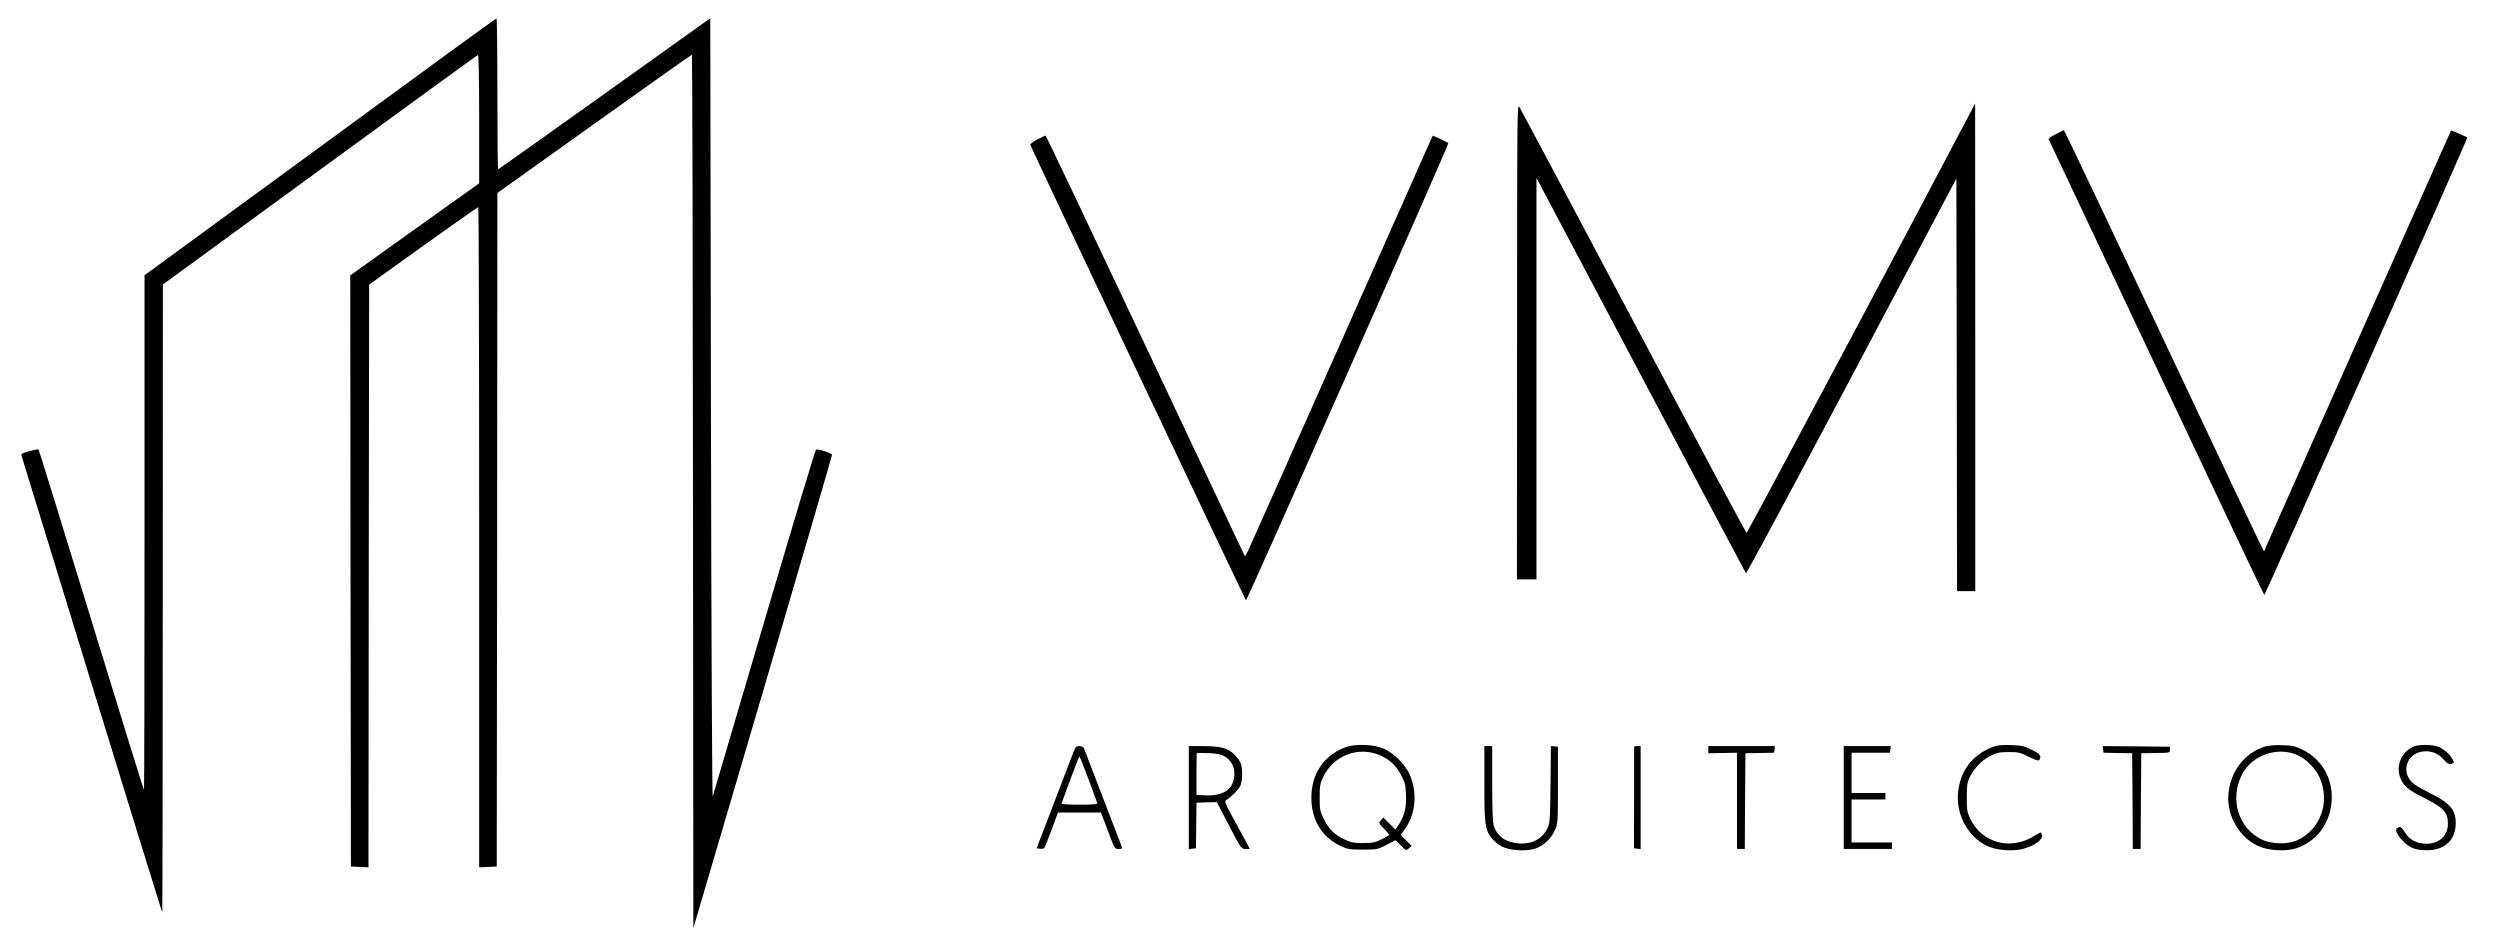
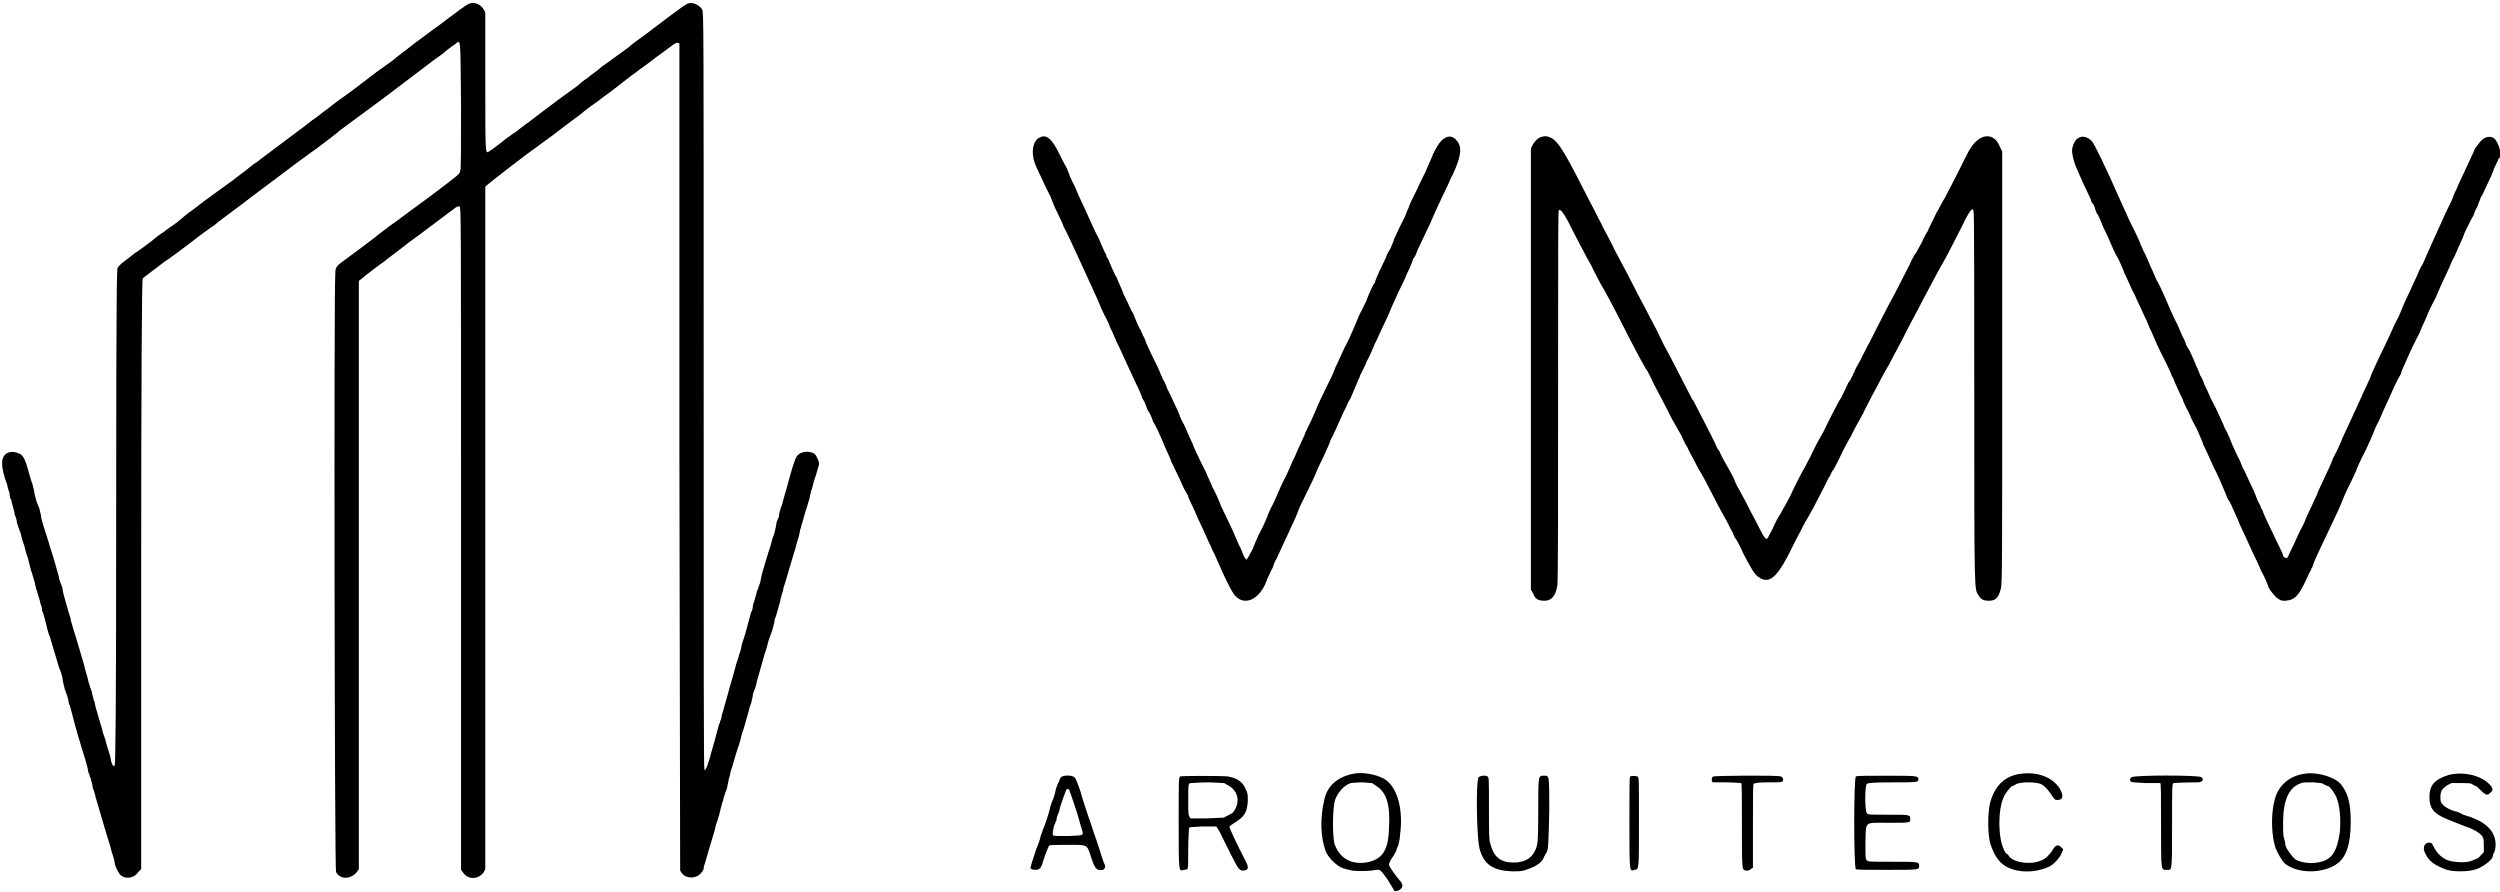
- <svg xmlns="http://www.w3.org/2000/svg" version="1.0" width="1920pt" height="725pt" viewBox="0 0 1920 725" preserveAspectRatio="xMidYMid meet">
-   <g transform="translate(0,725) scale(0.1,-0.1)" fill="#000000" stroke="none">
-     <path d="M2458 6122 l-1348 -986 0 -1979 c0 -1089 -2 -1978 -4 -1976 -3 2 -185 591 -405 1308 -220 717 -402 1306 -405 1309 -3 3 -35 -3 -71 -13 -52 -14 -65 -21 -60 -34 2 -9 246 -801 541 -1761 295 -960 538 -1747 540 -1749 2 -2 4 1082 4 2410 l1 2414 1205 880 c663 484 1209 882 1215 883 5 2 9 -187 9 -491 l0 -495 -495 -353 -495 -354 2 -2270 3 -2270 67 -3 68 -3 2 2238 3 2237 415 298 c228 163 418 297 423 297 4 1 7 -1140 7 -2534 l0 -2536 68 3 67 3 3 2586 2 2587 744 531 c409 292 746 531 750 531 3 0 7 -1509 8 -3354 l3 -3354 533 1811 c293 997 532 1817 532 1824 0 12 -104 47 -123 40 -5 -1 -184 -595 -397 -1319 -213 -724 -391 -1329 -396 -1344 -5 -17 -11 1204 -14 2974 l-5 3002 -812 -580 c-447 -319 -814 -580 -817 -580 -4 0 -6 261 -6 580 0 319 -3 580 -7 579 -5 0 -614 -444 -1355 -987z" />
-     <path d="M11651 4628 l-1 -1828 75 0 75 0 0 1542 0 1542 801 -1514 c441 -833 805 -1518 808 -1523 4 -4 369 677 812 1512 l804 1520 3 -1585 2 -1584 70 0 70 0 0 1873 -1 1872 -29 -55 c-404 -771 -1719 -3242 -1726 -3242 -5 -1 -396 731 -870 1625 -473 893 -868 1635 -877 1648 -15 22 -16 -107 -16 -1803z" />
-     <path d="M15787 6219 c-32 -16 -56 -33 -54 -37 2 -4 374 -793 828 -1754 453 -962 826 -1748 829 -1748 7 1 1564 3509 1559 3514 -9 7 -122 56 -125 54 -2 -3 -1394 -3133 -1421 -3198 l-15 -35 -38 75 c-20 41 -365 769 -765 1618 -401 848 -731 1542 -734 1542 -3 -1 -32 -14 -64 -31z" />
-     <path d="M7967 6179 c-33 -17 -57 -35 -54 -42 20 -52 1652 -3497 1656 -3497 11 1 1561 3504 1554 3511 -5 4 -33 19 -64 33 l-56 24 -698 -1571 c-384 -865 -708 -1592 -720 -1617 l-23 -44 -64 134 c-35 74 -378 802 -763 1617 -385 816 -702 1483 -705 1482 -3 0 -31 -14 -63 -30z" />
-     <path d="M10333 1511 c-157 -58 -253 -190 -261 -362 -9 -182 73 -326 227 -398 50 -23 68 -26 167 -26 108 0 113 1 182 36 l70 36 41 -40 c40 -40 40 -41 61 -22 l21 19 -42 42 -42 43 27 36 c90 117 105 293 39 434 -35 73 -117 155 -190 189 -78 36 -222 42 -300 13z m271 -64 c73 -34 117 -76 156 -149 29 -54 35 -75 38 -150 5 -98 -11 -162 -55 -230 l-26 -39 -47 46 -46 46 -19 -21 c-18 -20 -18 -21 25 -65 24 -25 42 -47 39 -49 -2 -2 -29 -17 -59 -32 -47 -24 -67 -28 -140 -29 -71 0 -94 4 -140 26 -80 37 -125 81 -162 157 -31 62 -33 74 -33 167 0 87 3 107 26 156 80 169 275 242 443 166z" />
-     <path d="M15289 1507 c-140 -59 -224 -166 -248 -317 -28 -176 62 -359 216 -435 75 -37 212 -47 295 -20 77 24 134 66 130 95 -1 13 -4 25 -6 27 -2 2 -29 -12 -60 -31 -179 -108 -394 -49 -483 133 -25 51 -28 66 -28 166 0 95 3 116 23 157 36 71 93 130 158 163 50 25 71 29 140 29 73 1 87 -2 154 -36 54 -26 77 -33 82 -25 19 30 6 47 -59 79 -59 29 -78 33 -162 36 -83 2 -104 -1 -152 -21z" />
-     <path d="M17393 1516 c-146 -47 -249 -171 -275 -332 -29 -172 63 -352 219 -429 75 -37 213 -47 295 -21 156 50 262 189 275 361 13 172 -74 326 -227 399 -56 27 -78 31 -155 33 -55 2 -106 -3 -132 -11z m251 -65 c67 -29 139 -102 170 -171 84 -188 9 -400 -171 -483 -74 -34 -199 -31 -274 6 -178 87 -245 306 -153 494 73 151 273 223 428 154z" />
-     <path d="M18535 1516 c-93 -41 -138 -151 -99 -244 24 -58 61 -90 169 -144 165 -82 195 -115 195 -206 0 -90 -68 -152 -165 -152 -73 1 -130 30 -163 84 -28 46 -37 52 -61 37 -19 -12 -6 -46 38 -94 50 -56 100 -77 186 -77 142 0 225 78 225 210 0 100 -45 153 -194 227 -50 25 -106 56 -124 70 -116 87 -58 253 88 253 56 0 99 -20 138 -64 27 -31 38 -37 58 -32 23 6 24 8 10 34 -20 38 -65 78 -108 96 -45 19 -152 20 -193 2z" />
-     <path d="M8234 1448 c-15 -40 -83 -217 -150 -393 l-123 -320 26 -3 c14 -2 29 0 33 5 4 4 29 68 56 140 l49 133 165 0 165 0 22 -57 c12 -32 36 -95 53 -140 30 -79 33 -83 62 -83 25 0 29 3 23 18 -4 9 -69 179 -145 377 -76 198 -141 368 -145 378 -4 10 -18 17 -35 17 -26 0 -31 -6 -56 -72z m125 -180 c35 -95 66 -179 68 -185 4 -10 -27 -13 -137 -13 -78 0 -140 4 -138 8 2 5 32 88 68 185 36 97 67 177 70 177 3 0 34 -78 69 -172z" />
-     <path d="M9130 1124 l0 -395 28 3 27 3 2 175 2 175 78 3 78 2 94 -180 c93 -179 94 -180 127 -180 l33 0 -42 78 c-23 42 -67 124 -99 182 -50 92 -55 106 -41 115 41 25 97 83 110 112 16 39 17 131 2 170 -5 15 -27 45 -47 66 -49 51 -108 67 -244 67 l-108 0 0 -396z m272 319 c50 -29 78 -77 78 -135 0 -117 -82 -175 -233 -166 l-58 3 0 158 c0 86 1 159 1 162 0 3 40 3 89 1 66 -2 99 -9 123 -23z" />
-     <path d="M11400 1232 c0 -313 5 -352 54 -417 15 -19 48 -47 73 -62 62 -36 198 -45 270 -18 63 24 116 75 144 138 23 51 24 59 24 347 l0 295 -27 3 -27 3 -3 -293 c-3 -274 -4 -296 -24 -339 -38 -82 -122 -126 -224 -116 -99 9 -160 53 -188 136 -8 23 -12 131 -12 322 l0 289 -30 0 -30 0 0 -288z" />
-     <path d="M12550 1515 c0 -3 0 -179 0 -392 l-1 -388 26 -3 25 -3 0 395 0 396 -25 0 c-14 0 -25 -2 -25 -5z" />
-     <path d="M13120 1493 l0 -28 110 2 110 2 0 -370 0 -369 30 0 30 0 2 368 3 367 110 2 110 2 3 25 3 26 -255 0 -256 0 0 -27z" />
-     <path d="M14160 1125 l0 -395 185 0 185 0 0 25 0 25 -155 0 -155 0 0 165 0 165 130 0 130 0 0 25 0 25 -130 0 -130 0 0 154 0 155 148 0 147 0 3 25 3 26 -180 0 -181 0 0 -395z" />
-     <path d="M16152 1494 l3 -25 110 -2 110 -2 3 -367 2 -368 30 0 30 0 2 368 3 367 110 2 c108 1 110 1 110 25 l0 23 -258 3 -258 2 3 -26z" />
-   </g>
+ <svg xmlns="http://www.w3.org/2000/svg" viewBox="0 0 3400 1212">
+   <path fill="#000" fill-rule="evenodd" d="M 638 5 C 635 6 624 14 595 36 C 589 40 576 50 565 58 C 555 66 540 77 533 83 C 526 88 516 95 512 98 C 504 104 481 122 471 129 C 467 132 461 136 457 139 C 453 142 446 148 440 152 C 434 157 427 162 424 164 C 418 169 407 177 387 192 C 370 205 352 218 350 220 C 348 221 341 226 334 232 C 326 238 318 244 317 245 C 311 249 295 261 277 274 C 268 281 259 288 257 289 C 256 290 248 296 240 303 C 231 309 223 315 222 316 C 220 317 213 322 206 328 C 198 334 190 340 187 342 C 183 344 179 348 167 357 C 164 359 161 363 160 364 C 159 367 158 386 158 704 C 158 971 157 1040 156 1041 C 154 1043 153 1041 151 1035 C 151 1032 149 1026 148 1022 C 146 1017 144 1009 143 1005 C 141 1000 139 994 139 992 C 137 986 133 972 131 965 C 130 961 129 958 129 957 C 129 955 128 953 127 951 C 127 948 125 944 125 941 C 124 938 122 934 122 932 C 121 929 120 927 120 926 C 120 925 119 921 118 918 C 117 914 115 908 114 903 C 110 889 105 873 103 866 C 102 862 100 857 99 853 C 98 849 96 844 96 841 C 95 838 93 832 92 828 C 91 824 89 818 88 814 C 87 810 85 804 85 800 C 84 797 83 794 82 792 C 82 791 80 788 80 784 C 77 773 70 749 68 744 C 67 741 66 736 65 734 C 64 730 63 727 59 715 C 58 712 57 707 56 704 C 56 700 54 695 54 693 C 53 690 51 685 50 683 C 49 680 48 675 47 672 C 47 669 45 662 44 658 C 42 653 40 645 39 642 C 34 623 31 618 24 616 C 18 614 15 614 10 616 C 1 621 0 633 10 660 C 10 662 12 668 13 671 C 13 675 14 679 15 679 C 15 680 16 683 17 687 C 18 691 20 697 20 700 C 21 702 23 707 23 711 C 24 714 26 720 28 725 C 29 730 31 737 33 742 C 34 747 36 754 38 759 C 39 764 41 771 42 775 C 43 778 45 784 46 788 C 47 791 48 795 48 796 C 48 797 49 799 49 801 C 50 802 51 806 52 810 C 53 814 55 818 55 821 C 56 823 57 826 57 827 C 57 829 57 831 58 832 C 59 834 63 849 65 858 C 66 861 67 865 68 866 C 68 867 70 873 72 880 C 79 903 80 908 82 912 C 83 914 84 919 85 922 C 85 926 87 932 88 937 C 90 942 92 948 93 952 C 93 955 94 959 95 959 C 95 960 96 963 97 967 C 103 991 110 1014 116 1033 C 118 1040 120 1047 120 1050 C 121 1052 122 1054 122 1056 C 123 1057 124 1060 124 1062 C 125 1064 126 1068 126 1071 C 127 1073 129 1079 130 1084 C 137 1107 142 1126 150 1151 C 151 1156 153 1162 154 1165 C 155 1168 156 1172 156 1174 C 157 1180 162 1189 165 1191 C 172 1196 183 1194 188 1186 L 192 1182 192 781 C 192 516 193 380 194 379 C 194 378 203 372 225 355 C 229 353 243 342 258 331 C 272 320 287 309 292 306 C 296 302 310 292 322 283 C 334 274 347 264 351 261 C 363 252 398 226 403 222 C 406 220 419 210 432 201 C 445 191 457 182 458 181 C 462 177 482 163 517 137 C 554 109 570 97 591 81 C 600 75 607 69 608 68 C 609 67 611 66 612 65 C 613 64 616 62 619 60 C 627 54 626 47 627 143 C 627 201 627 230 626 232 C 625 237 626 236 585 267 C 563 283 558 287 547 295 C 543 298 535 304 529 308 C 523 313 514 319 511 322 C 502 329 478 347 471 352 C 457 362 456 363 456 373 C 454 390 455 1183 457 1186 C 463 1197 478 1196 486 1185 L 488 1182 488 782 L 488 382 492 379 C 495 376 516 360 522 356 C 524 354 551 334 557 329 C 563 325 616 285 620 282 C 622 281 624 280 625 281 C 627 281 627 287 627 732 L 627 1183 630 1187 C 637 1197 651 1196 658 1186 L 660 1182 660 718 L 660 254 662 252 C 664 250 719 207 730 200 C 731 199 739 193 749 186 C 767 172 769 171 790 155 C 797 149 808 141 814 137 C 820 132 829 126 834 122 C 842 116 858 103 864 99 C 865 98 872 93 879 88 C 886 83 893 77 895 76 C 915 61 919 58 921 58 L 924 59 924 621 L 925 1184 927 1187 C 931 1193 940 1195 947 1192 C 951 1191 957 1184 957 1181 C 957 1179 958 1176 959 1173 C 961 1167 964 1155 972 1129 C 973 1125 974 1120 975 1118 C 976 1116 977 1111 978 1109 C 978 1107 980 1102 980 1100 C 981 1097 982 1093 982 1092 C 983 1091 984 1087 984 1085 C 985 1083 986 1080 986 1079 C 987 1077 988 1074 989 1071 C 989 1068 991 1063 991 1060 C 992 1057 993 1054 993 1053 C 993 1051 994 1049 994 1048 C 995 1046 997 1039 999 1032 C 1001 1024 1004 1016 1005 1013 C 1006 1010 1008 1003 1009 998 C 1011 993 1013 986 1014 982 C 1015 978 1017 972 1018 968 C 1019 963 1021 957 1022 955 C 1022 953 1024 948 1024 944 C 1025 941 1026 938 1027 936 C 1027 935 1029 931 1029 928 C 1031 921 1036 903 1040 889 C 1042 884 1044 876 1045 872 C 1047 867 1049 860 1050 858 C 1051 855 1052 850 1053 847 C 1053 844 1054 840 1055 839 C 1056 835 1059 826 1061 818 C 1061 815 1063 811 1063 809 C 1064 806 1065 804 1065 803 C 1065 801 1066 798 1067 795 C 1070 786 1073 774 1082 745 C 1083 740 1085 734 1086 731 C 1087 727 1088 723 1088 721 C 1089 719 1090 715 1090 714 C 1091 712 1092 708 1093 704 C 1094 700 1096 694 1097 691 C 1098 687 1100 681 1101 678 C 1101 675 1103 670 1103 668 C 1104 666 1106 659 1107 654 C 1109 649 1111 642 1112 638 C 1115 630 1114 629 1112 624 C 1109 617 1107 616 1102 615 C 1095 613 1087 616 1084 620 C 1081 624 1077 637 1069 667 C 1068 670 1066 677 1065 681 C 1064 685 1063 689 1062 690 C 1062 691 1061 694 1060 697 C 1060 699 1059 702 1059 704 C 1058 705 1057 708 1056 711 C 1056 714 1054 721 1053 726 C 1051 730 1049 738 1048 742 C 1047 745 1044 754 1042 761 C 1035 784 1035 786 1034 792 C 1033 795 1031 799 1031 801 C 1030 802 1029 805 1029 806 C 1029 807 1028 810 1027 813 C 1027 815 1025 819 1024 823 C 1024 827 1023 830 1022 832 C 1021 833 1021 835 1020 838 C 1018 846 1014 861 1011 870 C 1009 875 1008 880 1008 881 C 1008 882 1007 886 1005 891 C 1004 896 1001 903 1000 908 C 998 916 994 929 992 936 C 991 940 988 951 985 961 C 984 965 983 969 982 971 C 982 972 981 975 981 977 C 980 979 979 982 979 983 C 978 984 977 988 976 992 C 975 996 973 1003 972 1007 C 971 1011 969 1017 968 1021 C 963 1040 960 1048 958 1047 C 957 1046 957 908 957 531 C 957 33 957 16 955 13 C 952 8 945 4 939 4 C 933 5 933 5 875 49 C 868 54 861 59 860 60 C 859 61 856 63 854 65 C 835 79 825 86 818 91 C 814 95 805 101 799 106 C 793 110 787 115 785 117 C 782 119 753 140 727 160 C 721 165 713 170 702 179 C 697 182 691 187 689 188 C 678 197 667 205 665 206 C 660 209 660 212 660 111 L 660 17 658 13 C 654 6 645 2 638 5 M 1414 187 C 1405 191 1402 206 1407 221 C 1409 227 1412 232 1422 254 C 1423 256 1426 262 1429 268 C 1431 274 1434 280 1435 283 C 1442 297 1446 306 1446 307 C 1446 307 1449 313 1453 321 C 1462 341 1464 344 1466 349 C 1470 358 1485 390 1493 408 C 1495 412 1497 418 1498 420 C 1499 422 1502 429 1505 434 C 1507 438 1509 443 1509 443 C 1509 444 1511 448 1513 452 C 1515 457 1518 463 1519 466 C 1522 471 1526 481 1534 498 C 1537 505 1540 510 1540 511 C 1540 511 1545 522 1549 530 C 1551 535 1553 539 1553 540 C 1553 541 1554 543 1555 544 C 1556 546 1557 547 1557 548 C 1557 548 1559 553 1561 558 C 1564 562 1567 569 1568 573 C 1570 576 1573 582 1575 586 C 1576 589 1581 599 1584 607 C 1587 614 1592 624 1593 628 C 1601 644 1606 655 1610 664 C 1612 668 1615 673 1615 673 C 1616 674 1616 675 1616 676 C 1616 676 1619 683 1623 691 C 1626 698 1629 704 1629 705 C 1629 705 1631 708 1642 733 C 1645 740 1648 745 1648 746 C 1648 746 1649 749 1651 752 C 1654 759 1659 770 1662 777 C 1667 788 1675 804 1678 808 C 1690 824 1709 818 1720 796 C 1722 791 1724 787 1724 786 C 1724 786 1725 784 1726 782 C 1727 780 1729 775 1731 772 C 1732 768 1734 763 1736 760 C 1740 751 1758 713 1761 706 C 1763 702 1765 696 1767 691 C 1771 682 1773 679 1784 656 C 1788 647 1791 641 1791 640 C 1791 640 1793 635 1800 621 C 1806 608 1809 601 1809 600 C 1809 600 1810 597 1812 594 C 1816 586 1827 560 1831 553 C 1832 550 1835 544 1837 541 C 1842 529 1847 518 1847 517 C 1847 517 1849 514 1850 510 C 1852 506 1855 500 1857 496 C 1858 492 1862 486 1864 481 C 1866 476 1868 472 1868 472 C 1868 471 1870 467 1873 461 C 1880 445 1883 440 1887 431 C 1889 426 1895 412 1901 399 C 1907 387 1912 376 1912 376 C 1912 375 1914 371 1917 365 C 1919 360 1921 355 1921 355 C 1921 354 1922 353 1922 352 C 1923 351 1925 348 1926 345 C 1928 339 1929 338 1945 304 C 1950 292 1956 279 1958 275 C 1960 271 1964 262 1967 256 C 1970 250 1972 245 1972 245 C 1972 244 1974 241 1976 237 C 1987 213 1989 200 1981 191 C 1973 181 1962 186 1954 200 C 1952 204 1950 207 1950 208 C 1949 208 1949 210 1948 212 C 1948 213 1943 223 1939 233 C 1934 243 1929 253 1928 256 C 1927 258 1924 264 1921 270 C 1918 276 1916 281 1916 282 C 1916 282 1915 284 1914 286 C 1913 288 1912 292 1911 294 C 1910 296 1906 304 1902 312 C 1899 319 1896 325 1896 325 C 1896 326 1894 331 1891 338 C 1887 344 1885 349 1885 350 C 1885 350 1883 354 1875 371 C 1873 376 1870 382 1870 384 C 1869 385 1866 390 1864 395 C 1862 400 1859 406 1858 410 C 1856 413 1854 418 1852 422 C 1850 425 1846 434 1843 442 C 1836 458 1834 463 1828 474 C 1820 492 1816 500 1816 500 C 1816 501 1814 505 1812 510 C 1801 533 1798 538 1791 554 C 1787 564 1782 575 1775 589 C 1774 593 1772 596 1772 596 C 1772 597 1770 600 1768 605 C 1766 609 1763 616 1761 621 C 1759 625 1756 631 1755 634 C 1754 636 1750 646 1745 655 C 1741 664 1737 672 1737 673 C 1737 673 1735 677 1733 682 C 1731 686 1728 692 1726 696 C 1723 704 1720 712 1712 727 C 1709 734 1705 742 1704 746 C 1700 754 1696 761 1695 761 C 1694 761 1693 758 1691 755 C 1690 752 1688 747 1687 745 C 1685 742 1683 736 1681 732 C 1679 727 1675 718 1672 712 C 1663 693 1660 687 1660 687 C 1660 686 1658 682 1656 677 C 1654 672 1651 666 1649 663 C 1648 659 1643 650 1640 642 C 1636 634 1632 626 1631 624 C 1630 621 1627 616 1625 611 C 1623 606 1620 599 1618 595 C 1616 591 1613 583 1610 577 C 1607 572 1605 567 1605 567 C 1605 566 1603 562 1601 557 C 1592 538 1588 529 1587 528 C 1587 526 1585 523 1584 520 C 1582 517 1580 512 1579 510 C 1576 502 1573 496 1565 480 C 1561 471 1558 465 1558 464 C 1558 464 1557 461 1556 459 C 1554 456 1553 452 1552 451 C 1552 450 1551 448 1550 447 C 1549 445 1546 439 1543 431 C 1542 428 1540 424 1539 423 C 1538 421 1537 418 1536 417 C 1536 416 1532 408 1528 400 C 1525 391 1520 382 1519 378 C 1517 375 1514 369 1512 364 C 1510 359 1508 355 1508 354 C 1508 354 1507 353 1507 352 C 1506 351 1505 350 1505 349 C 1505 348 1504 345 1502 342 C 1501 340 1499 335 1498 333 C 1497 330 1494 323 1491 318 C 1486 308 1477 287 1467 266 C 1466 264 1463 257 1461 252 C 1458 247 1456 241 1455 240 C 1455 239 1453 234 1451 229 C 1448 224 1444 216 1441 210 C 1431 189 1423 182 1414 187 M 2097 186 C 2092 187 2087 192 2084 198 L 2082 202 2082 502 L 2082 802 2085 807 C 2088 815 2092 817 2101 817 C 2110 817 2116 810 2118 796 C 2119 791 2119 688 2119 538 C 2119 331 2119 287 2120 286 C 2122 284 2126 289 2132 300 C 2145 326 2158 350 2159 352 C 2159 352 2164 360 2168 369 C 2173 378 2178 389 2181 393 C 2190 409 2206 440 2217 462 C 2229 485 2235 496 2238 501 C 2240 503 2245 513 2249 522 C 2258 539 2263 548 2274 570 C 2282 584 2283 586 2287 593 C 2288 596 2291 601 2292 604 C 2294 606 2296 611 2297 613 C 2304 626 2311 640 2312 641 C 2312 641 2318 651 2324 663 C 2336 686 2336 687 2348 708 C 2352 716 2356 724 2357 725 C 2357 726 2358 729 2360 732 C 2362 734 2367 744 2371 753 C 2382 774 2386 781 2392 785 C 2405 794 2415 787 2431 757 C 2441 737 2446 727 2450 720 C 2452 715 2455 711 2455 710 C 2456 709 2461 700 2466 691 C 2471 681 2478 668 2481 662 C 2484 656 2487 649 2489 647 C 2490 644 2492 640 2494 638 C 2495 636 2501 625 2506 614 C 2512 602 2518 592 2518 592 C 2518 591 2521 586 2524 580 C 2527 574 2532 566 2534 562 C 2536 557 2540 550 2542 546 C 2544 542 2548 534 2551 529 C 2554 523 2559 514 2562 508 C 2566 501 2569 496 2569 496 C 2570 494 2574 486 2587 462 C 2592 452 2599 438 2603 431 C 2607 424 2612 414 2614 410 C 2638 365 2640 361 2641 360 C 2642 358 2649 346 2661 322 C 2665 314 2671 303 2673 298 C 2680 285 2683 282 2684 287 C 2685 287 2685 401 2685 540 C 2685 814 2685 800 2691 810 C 2694 815 2697 817 2705 817 C 2714 817 2718 813 2721 801 C 2723 796 2723 766 2723 501 L 2723 206 2720 200 C 2712 179 2692 181 2679 203 C 2677 206 2676 209 2675 210 C 2675 211 2673 214 2671 218 C 2668 224 2664 233 2645 269 C 2640 277 2636 286 2635 287 C 2634 288 2631 295 2628 301 C 2625 307 2622 313 2622 314 C 2621 315 2617 322 2614 329 C 2610 336 2606 344 2605 345 C 2604 346 2600 353 2597 360 C 2585 383 2577 400 2570 412 C 2567 418 2559 433 2553 445 C 2547 457 2541 469 2539 472 C 2538 475 2533 483 2530 490 C 2526 497 2522 504 2522 506 C 2521 507 2520 509 2520 510 C 2520 510 2518 513 2517 516 C 2515 519 2513 521 2513 522 C 2513 522 2504 542 2502 544 C 2500 547 2486 574 2480 587 C 2478 591 2475 595 2475 596 C 2474 597 2470 605 2465 615 C 2461 624 2456 632 2456 633 C 2455 634 2442 658 2434 676 C 2430 683 2426 691 2425 692 C 2424 694 2421 700 2417 706 C 2414 712 2411 718 2411 719 C 2410 720 2409 723 2407 726 C 2402 737 2402 737 2387 707 C 2384 702 2379 692 2375 684 C 2370 675 2365 665 2363 662 C 2361 658 2359 654 2359 653 C 2358 650 2352 639 2345 627 C 2342 622 2339 615 2338 613 C 2336 611 2334 607 2333 604 C 2329 595 2304 547 2303 545 C 2302 545 2297 534 2290 521 C 2284 509 2276 494 2273 488 C 2270 482 2266 475 2265 473 C 2263 470 2260 463 2257 457 C 2251 444 2248 440 2239 422 C 2231 407 2223 392 2213 372 C 2209 364 2201 350 2196 340 C 2191 329 2183 315 2180 309 C 2177 302 2173 296 2173 295 C 2172 293 2161 272 2141 233 C 2123 199 2116 189 2106 186 C 2102 185 2102 185 2097 186 M 2826 188 C 2822 190 2818 199 2818 205 C 2818 208 2819 213 2820 217 C 2822 224 2824 229 2834 251 C 2843 270 2844 272 2844 273 C 2844 274 2845 276 2847 278 C 2848 280 2849 282 2849 283 C 2849 283 2850 286 2851 289 C 2853 291 2857 300 2860 308 C 2864 316 2869 327 2871 332 C 2873 337 2876 343 2878 347 C 2880 350 2883 356 2885 361 C 2887 366 2889 370 2889 371 C 2889 371 2892 377 2900 395 C 2903 400 2905 405 2905 405 C 2905 406 2908 411 2911 418 C 2914 424 2917 432 2919 435 C 2920 438 2922 442 2923 445 C 2924 447 2927 453 2929 458 C 2931 463 2935 472 2938 478 C 2949 499 2952 507 2953 509 C 2953 511 2954 512 2955 513 C 2955 514 2956 515 2956 515 C 2956 516 2957 519 2965 536 C 2967 540 2969 544 2969 545 C 2969 545 2971 550 2974 556 C 2977 561 2979 566 2979 566 C 2979 567 2983 575 2988 584 C 2992 594 2996 602 2996 603 C 2996 604 2997 606 2998 608 C 2999 610 3002 616 3005 623 C 3008 629 3011 637 3014 642 C 3018 650 3028 674 3030 679 C 3031 680 3034 685 3036 690 C 3038 695 3043 705 3046 713 C 3050 721 3057 737 3063 750 C 3069 762 3074 773 3075 776 C 3076 778 3079 783 3081 788 C 3083 793 3085 797 3085 798 C 3085 800 3094 812 3098 814 C 3102 817 3103 817 3108 817 C 3122 816 3127 809 3138 785 C 3140 780 3143 775 3143 775 C 3143 774 3144 772 3145 771 C 3145 770 3147 765 3149 760 C 3159 738 3169 718 3181 692 C 3188 675 3189 672 3197 656 C 3201 648 3204 641 3204 641 C 3204 640 3210 626 3218 611 C 3223 600 3228 589 3228 588 C 3228 588 3231 580 3236 571 C 3238 567 3240 561 3242 557 C 3244 553 3247 546 3249 542 C 3254 531 3256 526 3259 520 C 3260 518 3263 512 3265 509 C 3266 505 3269 498 3271 494 C 3275 484 3287 459 3290 454 C 3291 452 3292 450 3292 449 C 3292 449 3294 444 3297 438 C 3299 433 3302 427 3302 426 C 3303 424 3307 415 3312 406 C 3320 387 3324 379 3331 364 C 3332 361 3335 354 3338 349 C 3340 344 3342 340 3342 340 C 3342 339 3344 335 3346 331 C 3348 326 3350 322 3350 322 C 3350 321 3352 316 3355 310 C 3358 304 3362 296 3364 293 C 3365 289 3368 283 3370 279 C 3371 275 3373 272 3373 271 C 3373 270 3374 269 3374 268 C 3375 267 3376 265 3377 263 C 3378 261 3381 254 3384 248 C 3387 242 3389 237 3389 237 C 3389 236 3391 233 3392 229 C 3394 225 3396 220 3397 219 C 3397 217 3398 216 3399 215 C 3403 212 3399 196 3393 189 C 3389 185 3381 185 3376 190 C 3373 192 3365 203 3365 204 C 3365 205 3364 207 3349 239 C 3345 248 3341 256 3341 257 C 3341 257 3340 259 3339 261 C 3338 263 3336 268 3335 271 C 3332 278 3328 285 3327 288 C 3326 289 3326 290 3325 292 C 3323 296 3296 356 3295 359 C 3294 360 3292 364 3290 368 C 3288 374 3285 379 3278 395 C 3272 407 3269 414 3262 431 C 3258 438 3253 449 3250 456 C 3247 463 3244 468 3244 469 C 3244 469 3242 473 3239 479 C 3234 490 3228 502 3226 507 C 3225 509 3224 512 3223 515 C 3222 517 3219 523 3217 528 C 3214 534 3212 538 3212 539 C 3212 539 3209 545 3206 552 C 3203 559 3200 564 3200 565 C 3200 565 3188 591 3187 593 C 3186 594 3184 601 3181 607 C 3178 614 3174 621 3173 623 C 3172 626 3171 628 3171 628 C 3171 629 3166 640 3157 659 C 3155 663 3152 669 3151 673 C 3149 677 3146 683 3144 688 C 3139 698 3136 705 3136 705 C 3136 706 3133 713 3128 722 C 3120 739 3119 742 3114 752 C 3112 756 3111 759 3110 759 C 3108 759 3105 757 3105 756 C 3105 754 3106 756 3089 721 C 3082 707 3077 695 3077 694 C 3077 694 3076 692 3075 691 C 3075 689 3072 684 3070 680 C 3067 671 3064 665 3056 648 C 3053 641 3050 636 3050 636 C 3050 635 3048 631 3046 626 C 3043 621 3039 611 3036 605 C 3033 598 3031 592 3030 591 C 3030 590 3028 586 3026 583 C 3023 575 3019 567 3013 554 C 3011 550 3007 543 3005 538 C 3003 533 3000 527 2998 523 C 2997 519 2994 513 2992 510 C 2991 506 2988 500 2987 498 C 2986 496 2984 490 2982 486 C 2980 481 2978 478 2978 477 C 2978 477 2977 476 2976 474 C 2975 473 2974 470 2973 469 C 2973 468 2971 462 2968 457 C 2966 452 2963 445 2962 443 C 2958 435 2956 431 2952 422 C 2950 417 2948 413 2948 413 C 2948 412 2945 406 2942 399 C 2939 392 2935 384 2933 381 C 2931 377 2928 369 2925 363 C 2922 356 2918 346 2915 341 C 2913 336 2911 332 2911 332 C 2911 331 2908 324 2904 316 C 2897 302 2894 296 2892 291 C 2892 290 2891 288 2890 287 C 2890 286 2886 278 2882 269 C 2865 230 2849 197 2845 192 C 2839 186 2832 184 2826 188 M 1842 1052 C 1820 1056 1805 1068 1801 1088 C 1795 1113 1796 1139 1803 1158 C 1807 1167 1818 1178 1827 1181 C 1829 1181 1832 1183 1835 1183 C 1839 1185 1856 1185 1865 1184 C 1878 1182 1876 1181 1887 1196 C 1892 1204 1896 1211 1896 1211 C 1896 1213 1902 1212 1905 1209 C 1908 1206 1908 1203 1905 1199 C 1897 1190 1889 1178 1889 1176 C 1889 1174 1891 1170 1893 1167 C 1896 1163 1898 1159 1899 1157 C 1899 1155 1901 1151 1902 1149 C 1902 1147 1904 1141 1904 1136 C 1909 1100 1900 1069 1882 1059 C 1871 1053 1854 1050 1842 1052 M 2751 1052 C 2728 1054 2714 1067 2707 1090 C 2703 1104 2703 1135 2707 1148 C 2712 1162 2717 1171 2726 1177 C 2741 1187 2766 1188 2786 1179 C 2792 1177 2802 1166 2804 1160 L 2806 1155 2803 1152 C 2799 1148 2795 1149 2791 1157 C 2784 1167 2778 1171 2766 1173 C 2752 1175 2736 1171 2732 1164 C 2731 1162 2729 1161 2729 1161 C 2728 1161 2727 1159 2726 1157 C 2717 1140 2717 1102 2725 1084 C 2727 1079 2735 1069 2737 1069 C 2738 1069 2739 1068 2741 1067 C 2746 1063 2771 1063 2777 1067 C 2782 1070 2787 1076 2792 1084 C 2794 1087 2795 1088 2798 1088 C 2806 1088 2807 1082 2801 1072 C 2791 1057 2772 1050 2751 1052 M 3136 1052 C 3119 1054 3106 1062 3098 1076 C 3089 1092 3087 1130 3095 1154 C 3097 1159 3103 1170 3107 1174 C 3123 1188 3158 1189 3178 1175 C 3191 1166 3197 1148 3197 1118 C 3197 1094 3194 1080 3184 1067 C 3176 1057 3153 1050 3136 1052 M 3330 1054 C 3311 1060 3304 1068 3304 1084 C 3304 1099 3310 1107 3328 1114 C 3337 1118 3346 1121 3353 1124 C 3363 1127 3371 1132 3375 1136 C 3377 1139 3378 1140 3378 1149 L 3378 1159 3374 1163 C 3372 1166 3369 1168 3368 1168 C 3368 1168 3365 1169 3363 1170 C 3356 1174 3338 1173 3329 1170 C 3321 1167 3314 1160 3310 1152 C 3308 1148 3307 1146 3305 1146 C 3298 1145 3294 1152 3298 1160 C 3303 1171 3310 1176 3325 1182 C 3334 1186 3358 1186 3368 1182 C 3377 1179 3390 1169 3390 1165 C 3390 1164 3391 1163 3391 1161 C 3395 1156 3395 1142 3391 1135 C 3388 1127 3378 1119 3369 1115 C 3364 1113 3360 1111 3360 1111 C 3359 1111 3356 1110 3353 1109 C 3350 1108 3347 1107 3347 1106 C 3346 1106 3344 1105 3342 1104 C 3335 1103 3325 1098 3322 1094 C 3319 1091 3319 1089 3319 1084 C 3319 1076 3321 1073 3328 1068 L 3334 1065 3347 1065 C 3359 1065 3360 1065 3363 1067 C 3365 1068 3366 1069 3367 1069 C 3368 1069 3371 1072 3374 1075 C 3381 1082 3383 1082 3387 1078 C 3391 1075 3391 1072 3385 1066 C 3373 1054 3349 1049 3330 1054 M 1443 1057 C 1442 1058 1441 1060 1441 1061 C 1441 1061 1440 1064 1439 1065 C 1438 1067 1437 1071 1436 1073 C 1435 1080 1432 1088 1430 1092 C 1430 1094 1428 1097 1428 1099 C 1427 1104 1425 1110 1422 1119 C 1420 1124 1417 1132 1415 1138 C 1415 1140 1413 1145 1412 1148 C 1411 1150 1408 1158 1406 1165 C 1404 1171 1402 1177 1402 1178 C 1400 1181 1403 1183 1408 1183 C 1414 1183 1416 1181 1419 1170 C 1423 1158 1426 1151 1427 1150 C 1428 1149 1439 1149 1452 1149 C 1480 1149 1478 1148 1484 1166 C 1488 1179 1491 1183 1495 1183 C 1501 1185 1505 1180 1502 1175 C 1501 1174 1497 1160 1492 1145 C 1486 1129 1482 1114 1481 1113 C 1479 1107 1470 1080 1469 1075 C 1465 1064 1463 1058 1461 1057 C 1458 1054 1446 1054 1443 1057 M 1605 1056 C 1603 1057 1603 1061 1603 1118 C 1603 1188 1603 1185 1610 1183 C 1613 1183 1615 1182 1615 1182 C 1616 1181 1616 1169 1616 1155 C 1616 1141 1617 1128 1617 1127 L 1618 1125 1635 1124 C 1644 1124 1652 1124 1654 1124 C 1655 1125 1658 1129 1664 1142 C 1684 1182 1684 1183 1690 1184 C 1697 1184 1699 1181 1695 1173 C 1679 1142 1672 1126 1672 1124 C 1673 1123 1676 1121 1679 1119 C 1692 1111 1696 1105 1697 1090 C 1697 1080 1697 1079 1694 1073 C 1690 1063 1682 1058 1670 1056 C 1661 1055 1607 1055 1605 1056 M 2011 1057 C 2007 1061 2008 1145 2013 1157 C 2019 1176 2031 1184 2056 1185 C 2069 1185 2070 1185 2078 1182 C 2090 1178 2098 1172 2100 1165 C 2101 1164 2102 1161 2103 1160 C 2106 1156 2106 1144 2107 1102 C 2107 1053 2107 1055 2100 1055 C 2092 1055 2092 1053 2092 1103 C 2092 1147 2091 1148 2089 1154 C 2084 1166 2077 1171 2063 1173 C 2042 1174 2032 1167 2027 1148 C 2025 1143 2025 1134 2025 1099 C 2025 1059 2025 1057 2023 1056 C 2020 1054 2013 1055 2011 1057 M 2217 1056 C 2216 1057 2216 1072 2216 1119 C 2216 1188 2216 1185 2223 1183 C 2229 1182 2229 1185 2229 1118 C 2229 1059 2229 1057 2227 1056 C 2224 1055 2219 1055 2217 1056 M 2330 1056 C 2328 1057 2328 1059 2328 1061 L 2329 1064 2348 1064 C 2358 1064 2367 1065 2368 1065 C 2369 1066 2369 1079 2369 1123 C 2369 1186 2369 1183 2375 1184 C 2378 1184 2379 1184 2381 1182 L 2384 1180 2384 1124 C 2384 1081 2384 1067 2385 1066 C 2386 1065 2392 1064 2403 1064 C 2425 1064 2425 1064 2425 1060 C 2425 1058 2424 1057 2422 1056 C 2418 1054 2332 1055 2330 1056 M 2524 1056 C 2521 1058 2521 1180 2524 1182 C 2525 1183 2535 1183 2566 1183 C 2612 1183 2610 1183 2610 1177 C 2610 1172 2608 1172 2573 1172 C 2544 1172 2540 1172 2539 1170 C 2537 1169 2537 1166 2537 1146 C 2538 1116 2534 1119 2569 1119 C 2598 1119 2598 1119 2598 1114 C 2598 1108 2598 1108 2568 1108 C 2542 1108 2540 1108 2539 1106 C 2536 1103 2536 1068 2539 1066 C 2540 1065 2547 1064 2573 1064 C 2607 1064 2609 1064 2609 1060 C 2609 1055 2607 1055 2565 1055 C 2540 1055 2525 1055 2524 1056 M 2899 1057 C 2897 1058 2896 1061 2898 1063 C 2899 1064 2902 1064 2918 1065 C 2928 1065 2937 1065 2938 1065 C 2939 1066 2939 1081 2939 1123 C 2939 1187 2939 1183 2947 1183 C 2954 1183 2954 1187 2954 1123 C 2954 1070 2954 1066 2956 1065 C 2957 1065 2965 1064 2989 1064 C 2995 1064 2998 1060 2994 1057 C 2991 1054 2903 1054 2899 1057 M 1620 1065 C 1616 1065 1616 1066 1616 1088 C 1616 1105 1616 1109 1618 1111 L 1619 1113 1641 1113 L 1664 1112 1670 1109 C 1677 1106 1678 1104 1681 1098 C 1686 1087 1682 1074 1670 1068 L 1665 1065 1644 1064 C 1632 1064 1621 1065 1620 1065 M 1837 1065 C 1828 1068 1820 1077 1816 1087 C 1812 1098 1812 1137 1815 1148 C 1822 1167 1837 1176 1858 1173 C 1880 1169 1888 1157 1889 1127 C 1891 1095 1886 1078 1872 1069 L 1866 1065 1853 1064 C 1845 1064 1838 1065 1837 1065 M 3130 1065 C 3113 1070 3105 1088 3105 1119 C 3105 1129 3105 1136 3106 1139 C 3107 1142 3108 1146 3108 1149 C 3109 1154 3117 1165 3122 1169 C 3129 1173 3142 1175 3152 1173 C 3171 1170 3178 1159 3182 1133 C 3184 1114 3182 1094 3177 1083 C 3174 1077 3168 1069 3166 1069 C 3165 1069 3163 1068 3161 1067 C 3159 1065 3157 1065 3146 1064 C 3138 1064 3131 1064 3130 1065 M 1449 1077 C 1443 1093 1441 1100 1441 1101 C 1441 1102 1440 1105 1439 1107 C 1438 1109 1437 1112 1437 1115 C 1436 1117 1435 1119 1435 1120 C 1433 1122 1431 1134 1432 1136 C 1433 1137 1438 1137 1452 1137 C 1475 1136 1474 1137 1471 1127 C 1470 1123 1467 1114 1465 1106 C 1458 1085 1455 1076 1454 1074 C 1452 1072 1450 1073 1449 1077" />
</svg>
